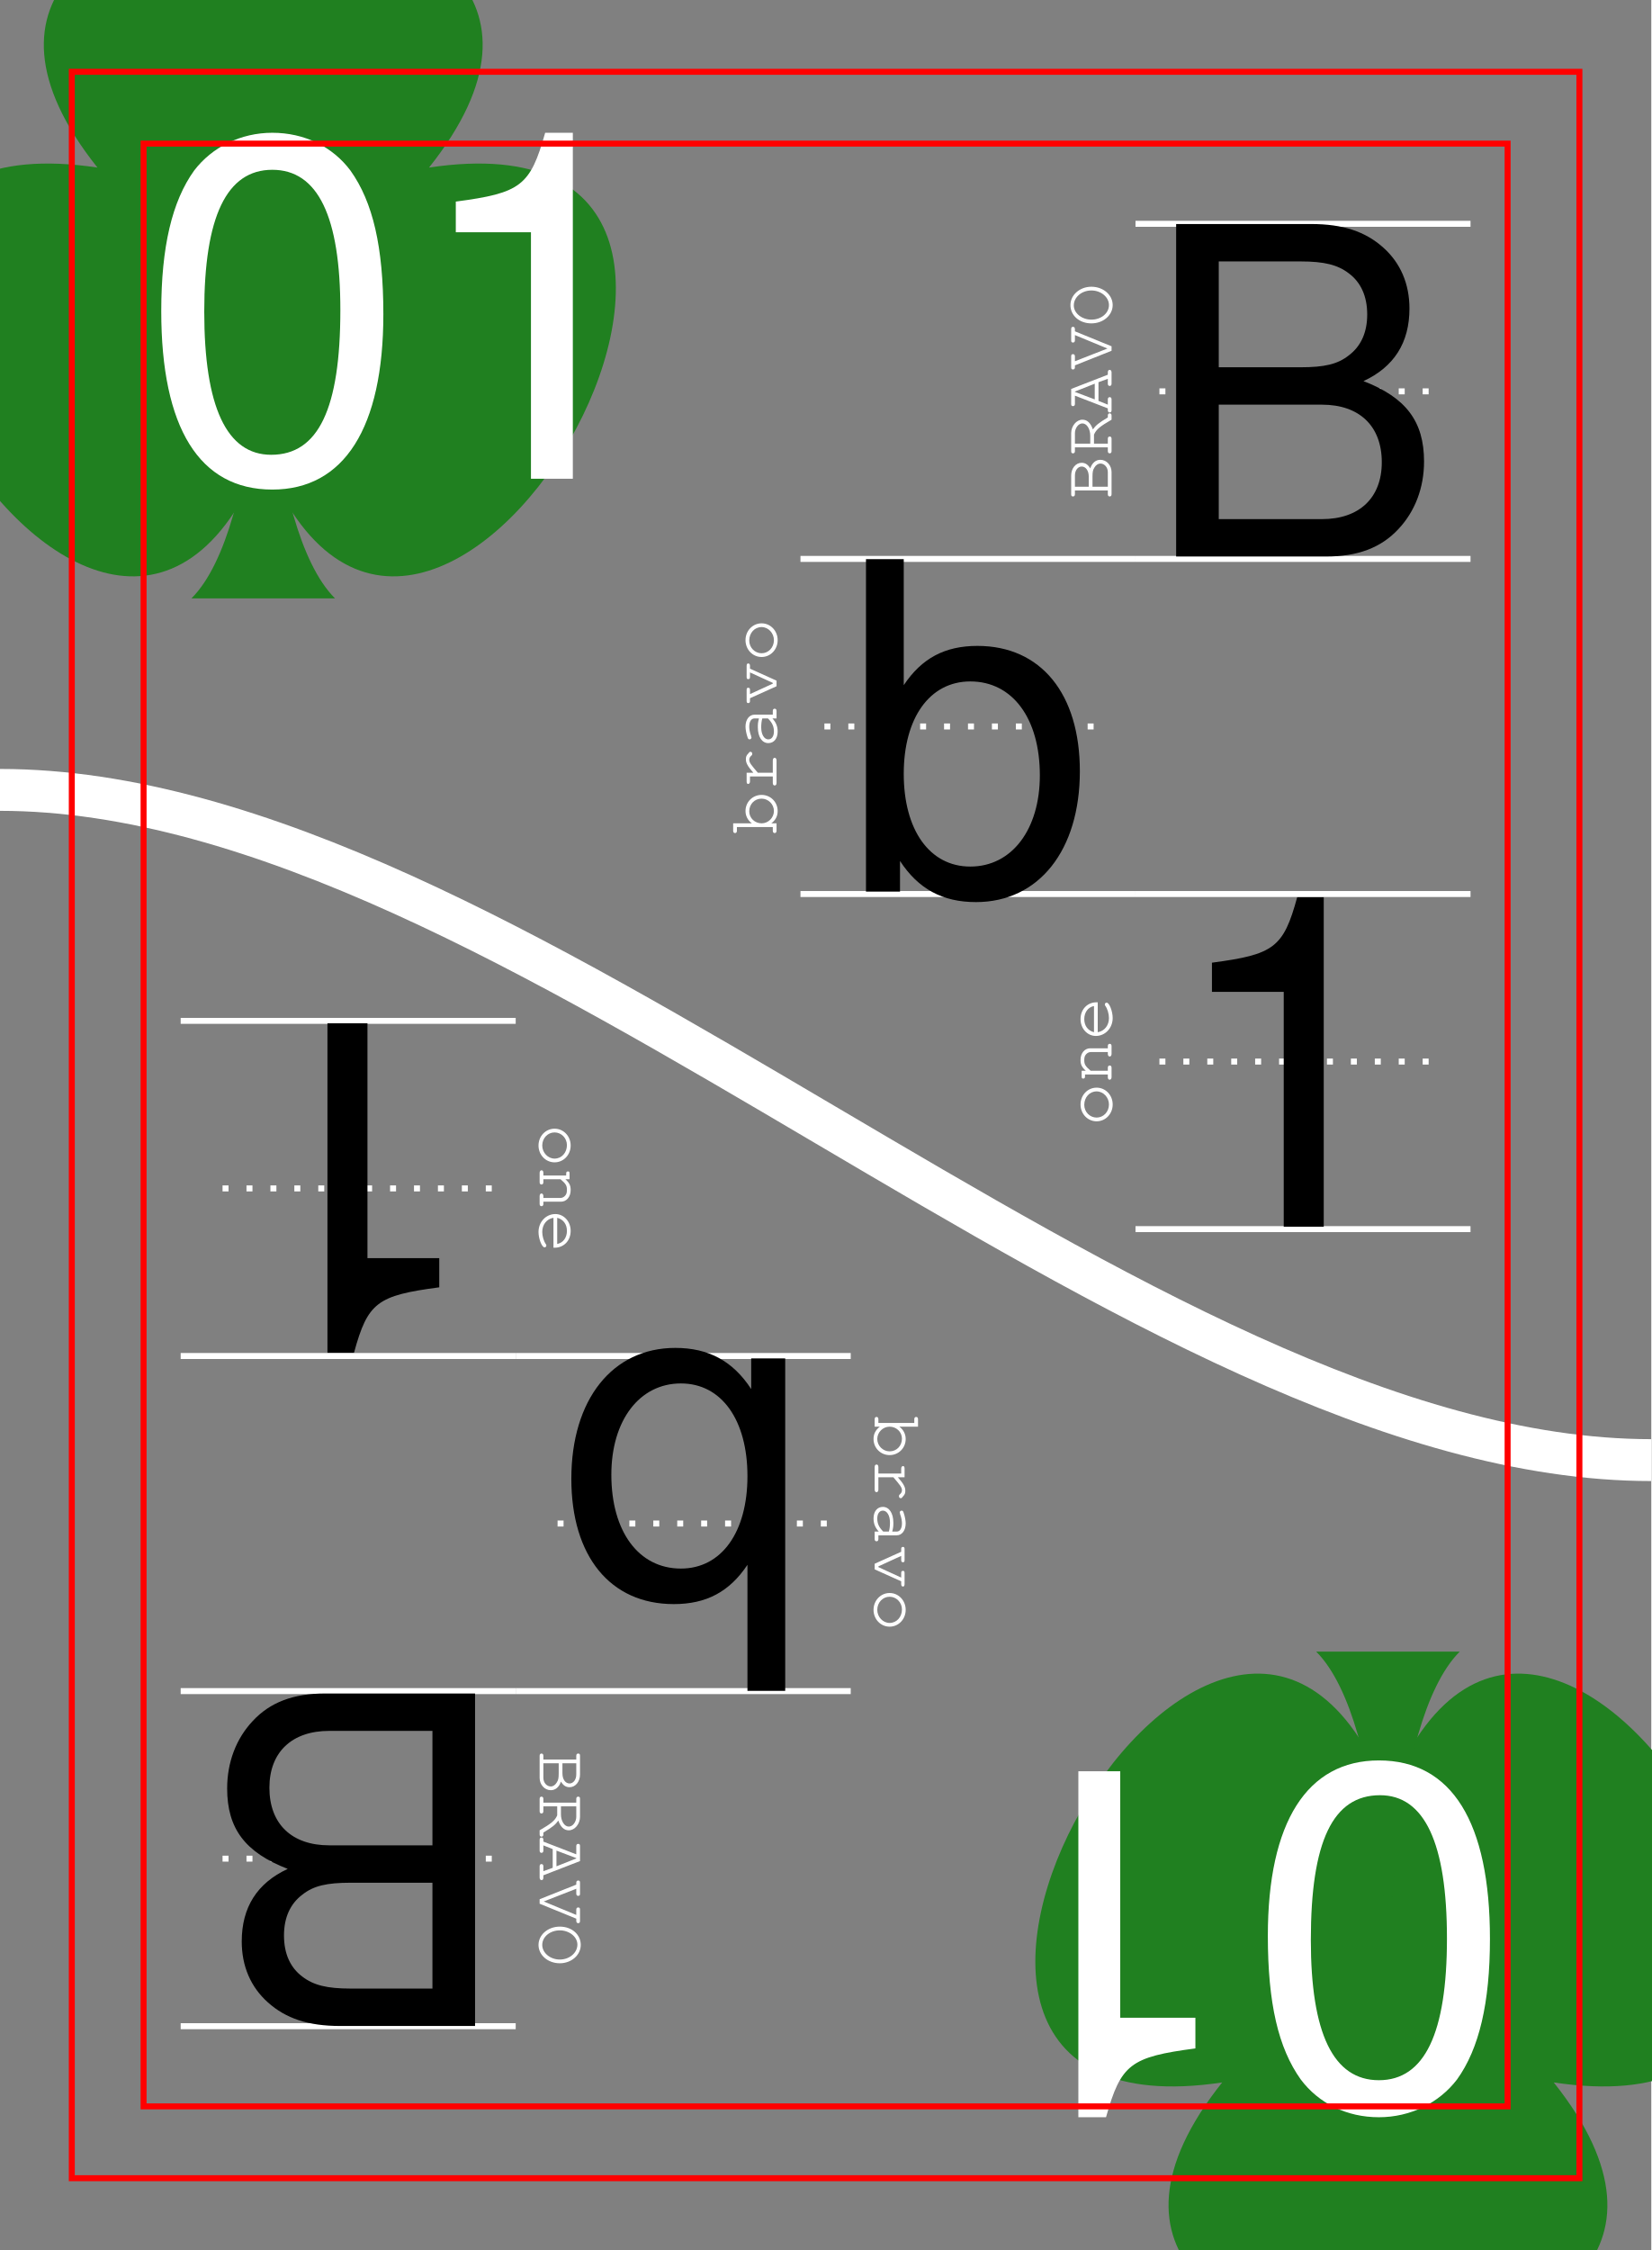
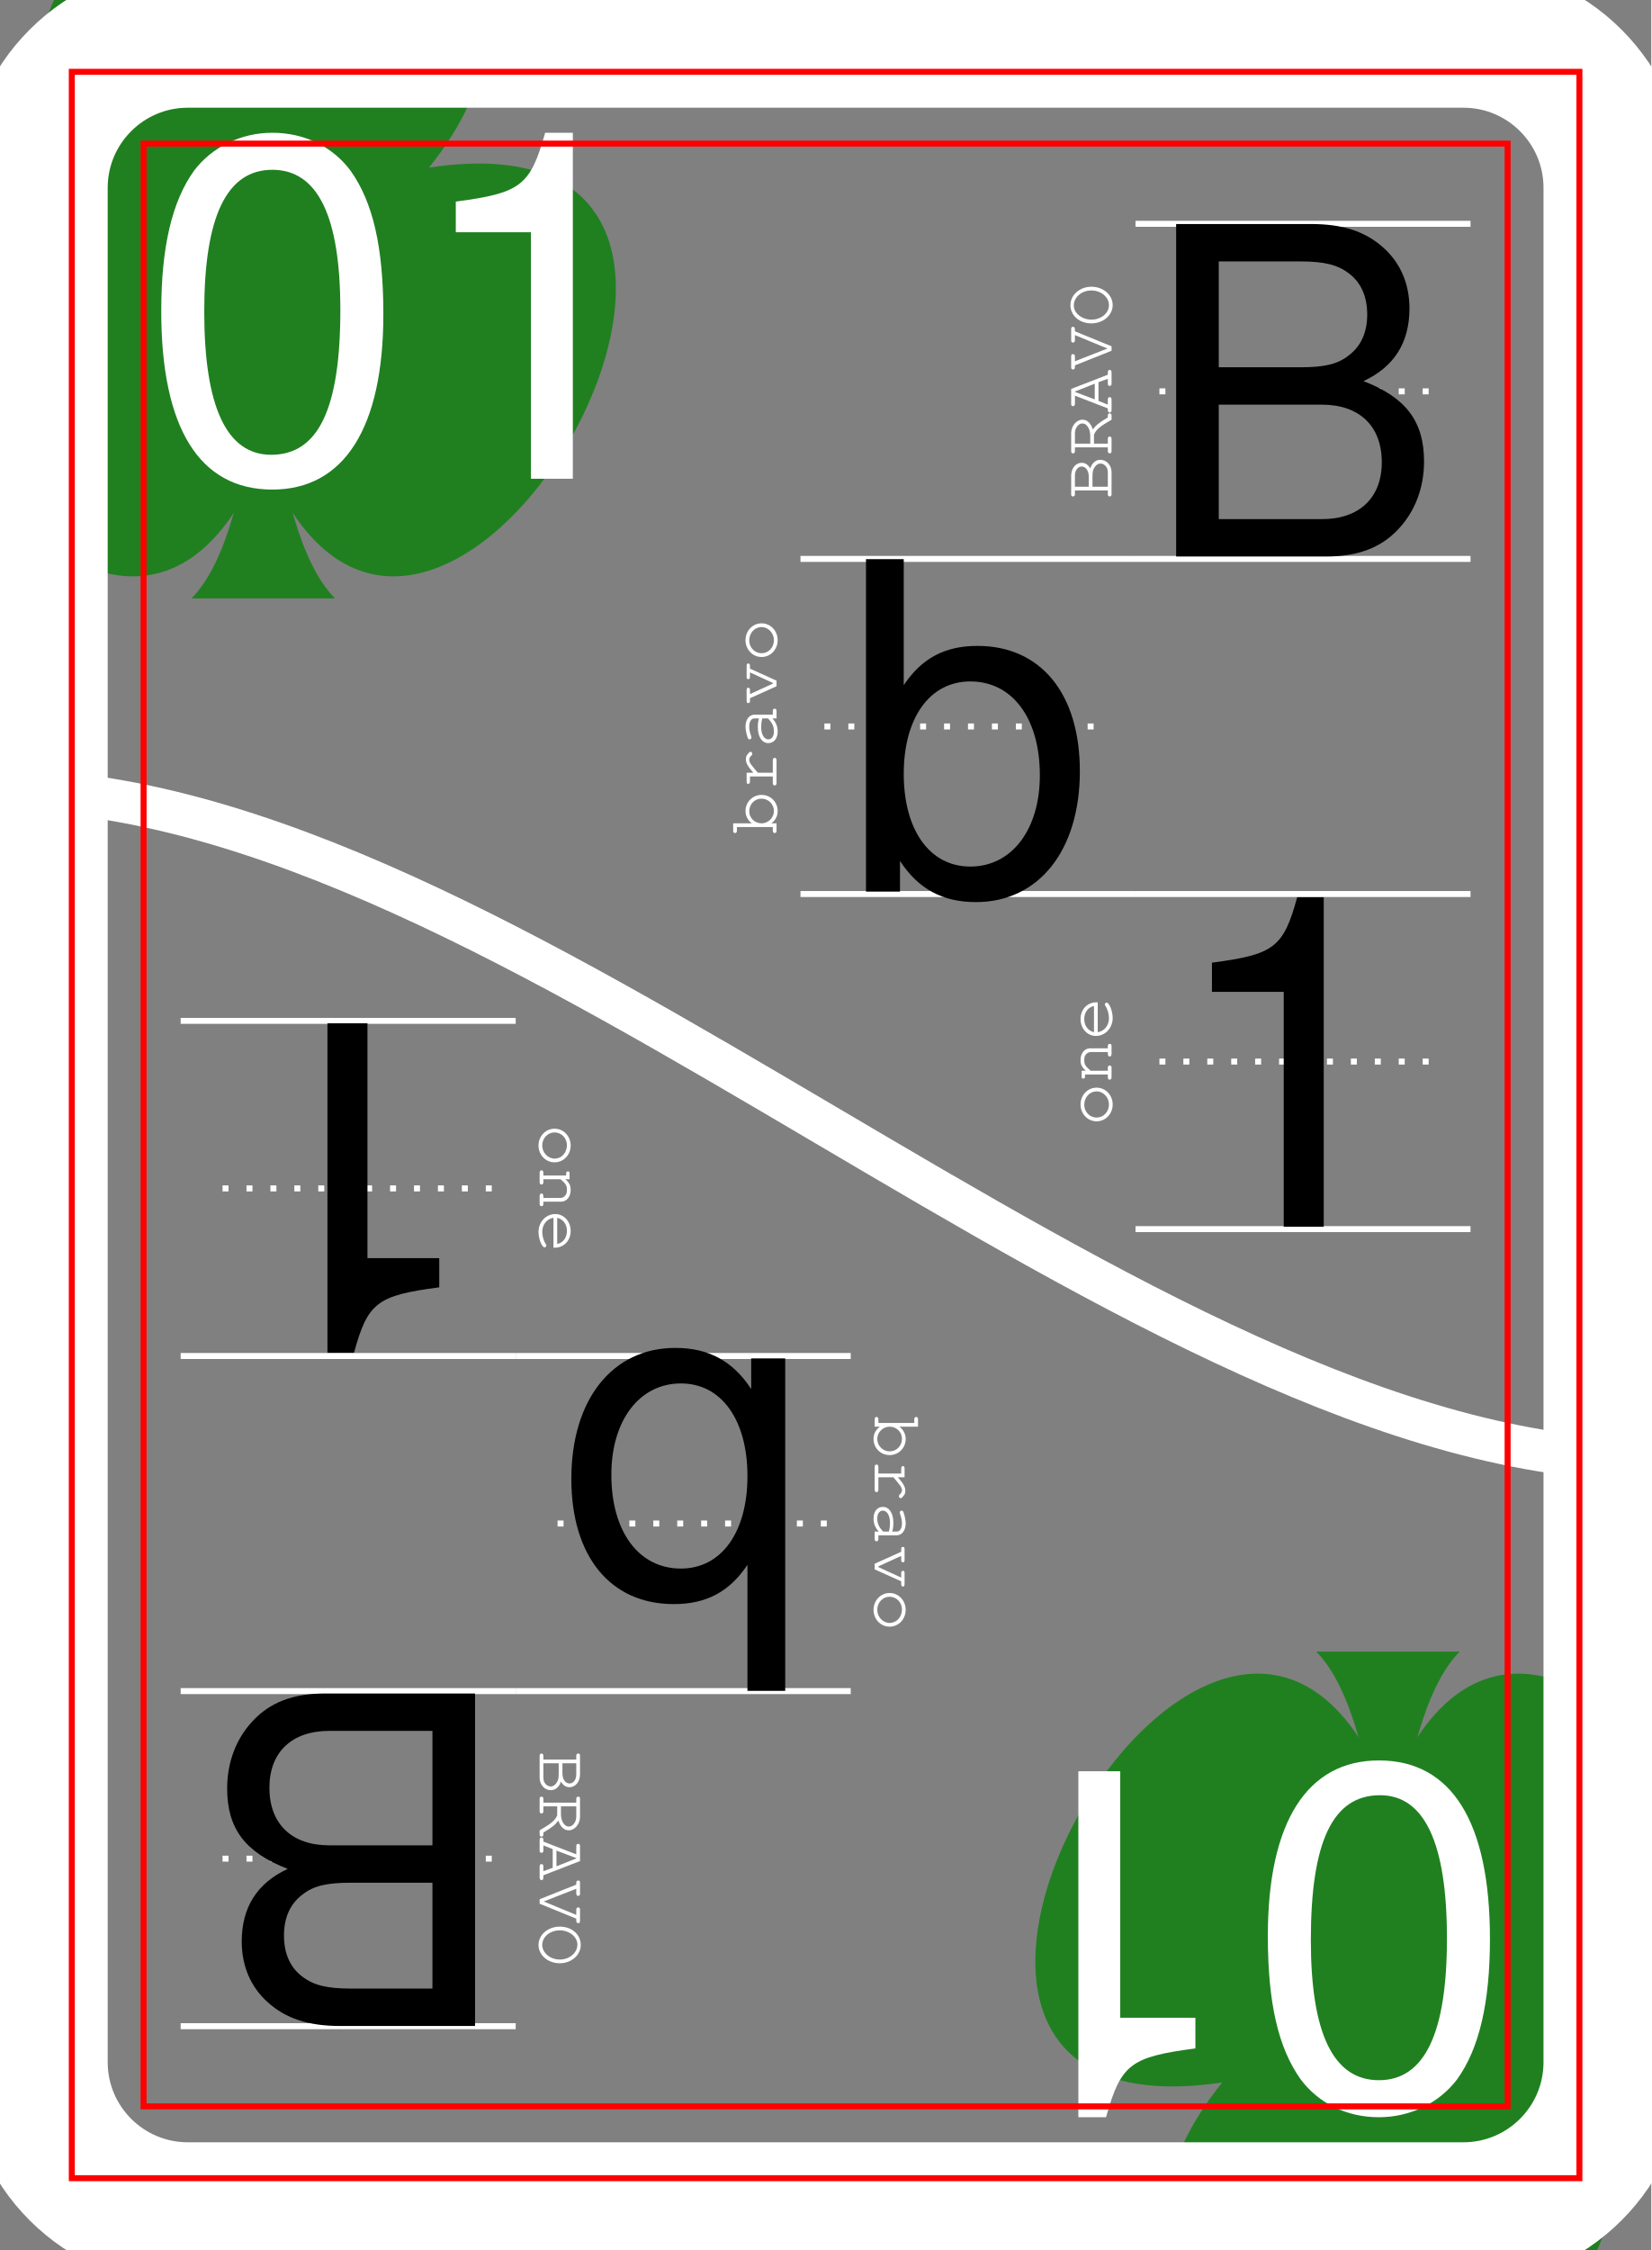
<svg xmlns="http://www.w3.org/2000/svg" xmlns:xlink="http://www.w3.org/1999/xlink" width="69mm" height="94mm" viewBox="-3 -3 69 94" version="1.1" id="card-01">
  <style>
    text { font-family:Helvetica; font-size:19.04px; line-height:1; fill:#000000;fill-opacity:1;stroke:none; }
   
   g.emoji path, g.emoji ellipse, g.emoji circle  { fill:none;stroke:#000000;stroke-width:1.0;stroke-linecap:round;stroke-miterlimit:4;stroke-dasharray:none;stroke-opacity:1 }
   g#card-01-formats-dark text { font-size:7px;fill:#ffffff; }
   g#card-01-thumb-up text, g#card-01-thumb-down text { font-size:7px; }
   path  { fill:none;stroke:#000000;stroke-width:1.0;stroke-linecap:butt;stroke-linejoin:miter;stroke-opacity:1; }
   path.suit { stroke:none; }
   g#card-01-border path  { fill:#808080;fill-opacity:1;stroke:#000000;stroke-width:1.5;stroke-opacity:1;stroke-miterlimit:4;stroke-dasharray:none; }
   g#card-01-lines path { fill:none;stroke:#ffffff;stroke-width:0.25;stroke-linecap:butt;stroke-linejoin:miter;stroke-miterlimit:4;stroke-dasharray:none;stroke-dashoffset:0;stroke-opacity:1 }
   g#card-01-lines-dark path { fill:none;stroke:#000000;stroke-width:0.5;stroke-linecap:butt;stroke-linejoin:miter;stroke-miterlimit:4;stroke-dasharray:none;stroke-dashoffset:0;stroke-opacity:1; }
   g#card-01-lines path.lines-center { stroke-dasharray:0.25, 0.75;}
  </style>
  <defs>
    <g id="card-01-heart-full" class="emoji" transform="translate(-7,-14)">
      <path d="M 7,14 C -5.5,3.5 2,-3 7,2 12,-3 19.5,3.5 7,14 Z" />
    </g>
    <g id="card-01-heart-broken" class="emoji" transform="translate(-7,-14)">
      <path d="M 3.119,0.918 C -0.516,1.134 -2.304,6.546 6.573,13.572            L 10.056,6.195 5.805,7.761 6.763,2.319            C 5.546,1.284 4.244,0.851 3.119,0.918 Z" />
      <path d="M 11.598,-0.031 C 10.627,-0.087 9.524,0.229 8.459,0.983            L 6.937,5.754 12.36,4.47 6.655,12.992            c 0.148,0.146 0.298,0.292 0.453,0.44            C 17.163,6.008 15.371,0.19 11.598,-0.031 Z" />
    </g>
    <g id="card-01-thumb" class="emoji">
      <path d="m 0.25,6 h 4 C 3.761,3.426 2.261,0.331 6.095,0.464           9.005,0.565 8.214,3.28 7.75,6 c 3,0 7,1 4,3 1,1 1,1 0,2 2,1 2,3 -11.5,2 z" />
      <path style="stroke-width:0.5" d="m 4.722,1.807 c 0,0 0.175,2.379 1.03,2.351           0.834,-0.027 0.855,-2.351 0.855,-2.351 z" />
    </g>
+     <g id="card-01-thumb-down" transform="translate(-7,-14)">
+       <g transform="translate(-0.1064203,-0.6459912)">
+         <path style="fill:none;stroke:#000000;stroke-width:0.342;stroke-miterlimit:4;stroke-dasharray:none;stroke-opacity:1" d="m 6.164,1.456 c -0.871,0.317 -1.75,0.576 -1.954,0.576 -0.337,6.56e-4 -0.37,0.279 -0.37,3.113 v 3.112 l 1.42,1.699 c 0.896,1.072 1.58,2.13 1.855,2.865 0.578,1.548 0.663,1.652 1.361,1.652 1.506,0 2.14,-1.654 1.302,-3.397 -0.703,-1.462 -0.703,-1.462 1.455,-1.462 1.649,0 1.96,-0.054 2.344,-0.408 0.354,-0.325 0.416,-0.551 0.31,-1.118 C 13.393,5.575 13.352,5.054 12.667,2.131 11.27,0.672 9.096,0.391 6.164,1.456 Z" />
+         <path style="fill:none;stroke:#000000;stroke-width:0.342;stroke-linecap:butt;stroke-linejoin:miter;stroke-miterlimit:4;stroke-dasharray:none;stroke-opacity:1" d="m 8.616,14.41 c 0.974,-0.083 0.526,-1.451 0.526,-1.451 l -1.294,-1.563 c -1.552,-0.039 -0.71,0.585 -1.051,0.707" />
+         <rect style="fill:none;fill-opacity:0.801;stroke:#000000;stroke-width:0.39;stroke-linecap:round;stroke-miterlimit:4;stroke-dasharray:none;stroke-opacity:1" width="3.565" height="7.378" x="0.302" y="2.094" />
+       </g>
+     </g>
    <g id="card-01-thumb-up" class="emoji" transform="translate(-7,-14)">
-       <use xlink:href="#card-01-thumb" />
-       <text text-anchor="middle" x="6" y="12">+1</text>
-     </g>
-     <g id="card-01-thumb-down" class="emoji" transform="translate(-7,-14)">
-       <use transform="matrix(1,0,0,-1,0,14)" xlink:href="#card-01-thumb" />
-       <text text-anchor="middle" x="7" y="7">-1</text>
+       <g transform="translate(-0.1064198,-0.2965792)">
+         <path style="fill:none;stroke:#000000;stroke-width:0.342;stroke-miterlimit:4;stroke-dasharray:none;stroke-opacity:1" d="m 6.187,13.485 c -0.869,-0.317 -1.745,-0.576 -1.948,-0.576 -0.336,-6.46e-4 -0.369,-0.279 -0.369,-3.113 v -3.112 l 1.416,-1.699 c 0.893,-1.072 1.576,-2.13 1.849,-2.865 0.576,-1.548 0.661,-1.652 1.357,-1.652 1.501,0 2.134,1.654 1.298,3.397 -0.701,1.462 -0.701,1.462 1.45,1.462 1.644,0 1.954,0.054 2.337,0.408 0.353,0.325 0.415,0.551 0.309,1.118 -0.493,2.514 -0.534,3.035 -1.217,5.958 -1.392,1.459 -3.56,1.74 -6.483,0.674 z" />
+         <path style="fill:none;stroke:#000000;stroke-width:0.342;stroke-linecap:butt;stroke-linejoin:miter;stroke-miterlimit:4;stroke-dasharray:none;stroke-opacity:1" d="m 8.632,0.531 c 0.971,0.083 0.524,1.451 0.524,1.451 l -1.29,1.563 c -1.548,0.039 -0.708,-0.585 -1.048,-0.707" />
+         <rect style="fill:none;fill-opacity:0.801;stroke:#000000;stroke-width:0.39;stroke-linecap:round;stroke-miterlimit:4;stroke-dasharray:none;stroke-opacity:1" id="rect1836" width="3.555" height="7.378" x="0.301" y="6.697" />
+       </g>
    </g>
    <g id="card-01-sad" class="emoji" transform="translate(-7,-14)">
      <ellipse id="card-01-sad-right-eye" cx="9.5" cy="4" rx="0.25" ry="0.75" />
      <ellipse id="card-01-sad-left-eye" cx="4.5" cy="4" rx="0.25" ry="0.75" />
      <circle id="card-01-sad-face" cx="7" cy="7" r="7" />
      <path id="card-01-sad-frown" d="m 3,10 c 1.5,-3 6,-3 8,0" />
    </g>
    <g id="card-01-happy" class="emoji" transform="translate(-7,-14)">
      <ellipse id="card-01-happy-right-eye" cx="9.5" cy="4" rx="0.25" ry="0.75" />
      <ellipse id="card-01-happy-left-eye" cx="4.5" cy="4" rx="0.25" ry="0.75" />
      <circle id="card-01-happy-face" cx="7" cy="7" r="7" />
      <path id="card-01-happy-smile" d="m 3,8 c 1.5,4 6,4 8,0" />
    </g>
    <g id="card-01-suit-club" transform="translate(7,7)">
      <path id="card-01-suit-club-flower" style="fill:#208020;stroke:none" d="     M -7.347880794884119e-16,4.0      C 3.365,12.557 12.557,-3.365 3.464,-2.0      C 9.192,-9.192 -9.192,-9.192 -3.464,-2      C -12.557,-3.365 -3.365,12.557 -7.347880794884119e-16,4.0      Z     " />
      <path id="card-01-suit-club-stem" style="fill:#208020;stroke:none" d="     m 0,7.0      h -1.5      c 1.5,-1.5 1.5,-7.0 1.5,-7.0      c 0,0 0,5.5 1.5,7.0      z" />
    </g>
    <g id="card-01-suit-heart">
      <path style="fill:#802020;stroke:none" d="M 7,14 C -5.5,3.5 2,-3 7,2 12,-3 19.5,3.5 7,14 Z" />
    </g>
    <g id="card-01-suit-diamond">
      <path style="fill:#202080;stroke:none" d="m 7,14 -7,-10 7,-4 7,4 z" />
    </g>
    <g id="card-01-suit-spade">
      <path style="fill:#202020;stroke:none" d="M 7,0 C -5.5,10.5 2,17 7,12 12,17 19.5,10.5 7,0 Z" />
      <path style="fill:#202020;stroke:none" d="m 7,14 h -1.5 c 1.5,-1.5 1.5,-7.0 1.5,-7.0 c 0,0 0,5.5 1.5,7.0 z" />
    </g>
    <g id="card-01-lines">
      <path d="m 0,0 14,0" />
      <path class="lines-center" d="m 1,7 12,0" />
      <path d="m 0,14 14,0" />
    </g>
    <g id="card-01-lines-dark">
      
      
      
    </g>
    <g id="card-01-translate-text">
      <text xml:space="preserve" x="37.45" y="34.25" text-anchor="middle">b</text>
      <text xml:space="preserve" x="51" y="20.25" text-anchor="middle">B</text>
      <text xml:space="preserve" x="51" y="48.25" text-anchor="middle">1</text>
    </g>
    <g id="card-01-translate-pics">
      <use x="37.45" y="34.25" xlink:href="#card-01-" />
      <use x="51" y="20.25" xlink:href="#card-01-" />
      <use x="51" y="48.25" xlink:href="#card-01-" />
    </g>
    <g id="card-01-formats">
      <g id="formats-up" transform="translate(44.45,6.35)">
        <use xlink:href="#card-01-lines" />
        <text transform="rotate(-90) translate(-7,-1)" xml:space="preserve" text-anchor="middle" style="font-size:3px;line-height:1;font-family:Courier;fill:#ffffff;fill-opacity:1;stroke:#ffffff;stroke-width:0;stroke-miterlimit:4;stroke-dasharray:none;stroke-opacity:1">BRAVO</text>
      </g>
      <g id="card-01-formats-plain" transform="translate(30.45,20.35)">
        <use xlink:href="#card-01-lines" />
        <text transform="rotate(-90) translate(-7,-1)" xml:space="preserve" text-anchor="middle" style="font-size:3px;line-height:1;font-family:Courier;fill:#ffffff;fill-opacity:1;stroke:#ffffff;stroke-width:0;stroke-miterlimit:4;stroke-dasharray:none;stroke-opacity:1">bravo</text>
      </g>
      <g id="card-01-formats-down" transform="translate(44.45,34.35)">
        <use xlink:href="#card-01-lines" />
        <text transform="rotate(-90) translate(-7,-1)" xml:space="preserve" text-anchor="middle" style="font-size:3px;line-height:1;font-family:Courier;fill:#ffffff;fill-opacity:1;stroke:#ffffff;stroke-width:0;stroke-miterlimit:4;stroke-dasharray:none;stroke-opacity:1">one</text>
      </g>
      <text xml:space="preserve" text-anchor="middle" style="font-size:7px;line-height:1;font-family:Courier;fill:#ffffff;fill-opacity:1;stroke:#ffffff;stroke-width:0;stroke-miterlimit:4;stroke-dasharray:none;stroke-opacity:1" x="51.45" y="28.50" />
    </g>
    <g id="card-01-formats-dark">
      <g id="card-01-formats-up" transform="translate(44.45,6.35)">
        <use xlink:href="#card-01-lines-dark" />
        <text transform="rotate(-90) translate(-7,-1)" xml:space="preserve" text-anchor="middle" style="font-size:3px;line-height:1;font-family:Courier;fill:#ffffff;fill-opacity:1;stroke:#ffffff;stroke-width:0;stroke-miterlimit:4;stroke-dasharray:none;stroke-opacity:1">BRAVO</text>
      </g>
      <g id="card-01-formats-plain" transform="translate(30.45,20.35)">
        <use xlink:href="#card-01-lines-dark" />
        <text transform="rotate(-90) translate(-7,18.5)" xml:space="preserve" text-anchor="middle" style="font-size:4px;line-height:1;font-family:Courier;fill:#ffffff;fill-opacity:1;stroke:#ffffff;stroke-width:0;stroke-miterlimit:4;stroke-dasharray:none;stroke-opacity:1">bravo</text>
      </g>
      <g id="card-01-formats-down" transform="translate(44.45,34.35)">
        <use xlink:href="#card-01-lines-dark" />
        <text transform="rotate(-90) translate(-7,-1)" xml:space="preserve" text-anchor="middle" style="font-size:3px;line-height:1;font-family:Courier;fill:#ffffff;fill-opacity:1;stroke:#ffffff;stroke-width:0;stroke-miterlimit:4;stroke-dasharray:none;stroke-opacity:1">one</text>
      </g>
      <text xml:space="preserve" text-anchor="middle" style="fill:#000000;font-size:150%" x="51.45" y="36" />
    </g>
  </defs>
  <g id="card-01-main-layer">
    <rect x="-3" y="-3" width="69" height="94" style="fill:#808080" />
    <use opacity="1" transform="matrix(2,0,0,2,-6,-6)" xlink:href="#card-01-suit-club" />
    <use xlink:href="#card-01-formats" />
    <g transform="rotate(180,31.5,44)">
      <use opacity="1" transform="matrix(2,0,0,2,-6,-6)" xlink:href="#card-01-suit-club" />
      <use xlink:href="#card-01-formats" />
    </g>
    <g id="card-01-border">
+       <rect x="-1.5" y="-1.5" width="66" height="91" rx="6.35" opacity="1.0" style="fill:none;stroke:#ffffff;stroke-width:6.0" />
      <path id="card-01-border-separator" style="stroke:#ffffff;stroke-width:1.75;fill:none;" d="M -3.0,30 C 18.5,30 44.5,58 66,58" />
    </g>
    <g id="card-01-upward">
      <text x="14" y="17" style="font-family:Helvetica;font-size:20px;fill:#fff" text-anchor="middle">01</text>
      <use xlink:href="#card-01-translate-text" />
    </g>
    <use xlink:href="#card-01-upward" transform="rotate(180,31.5,44)" />
    <rect x="0" y="0" width="63" height="88" style="stroke:#f00;stroke-width:0.25;fill:none;" />
    <rect x="3" y="3" width="57" height="82" style="stroke:#f00;stroke-width:0.25;fill:none;" />
  </g>
</svg>
